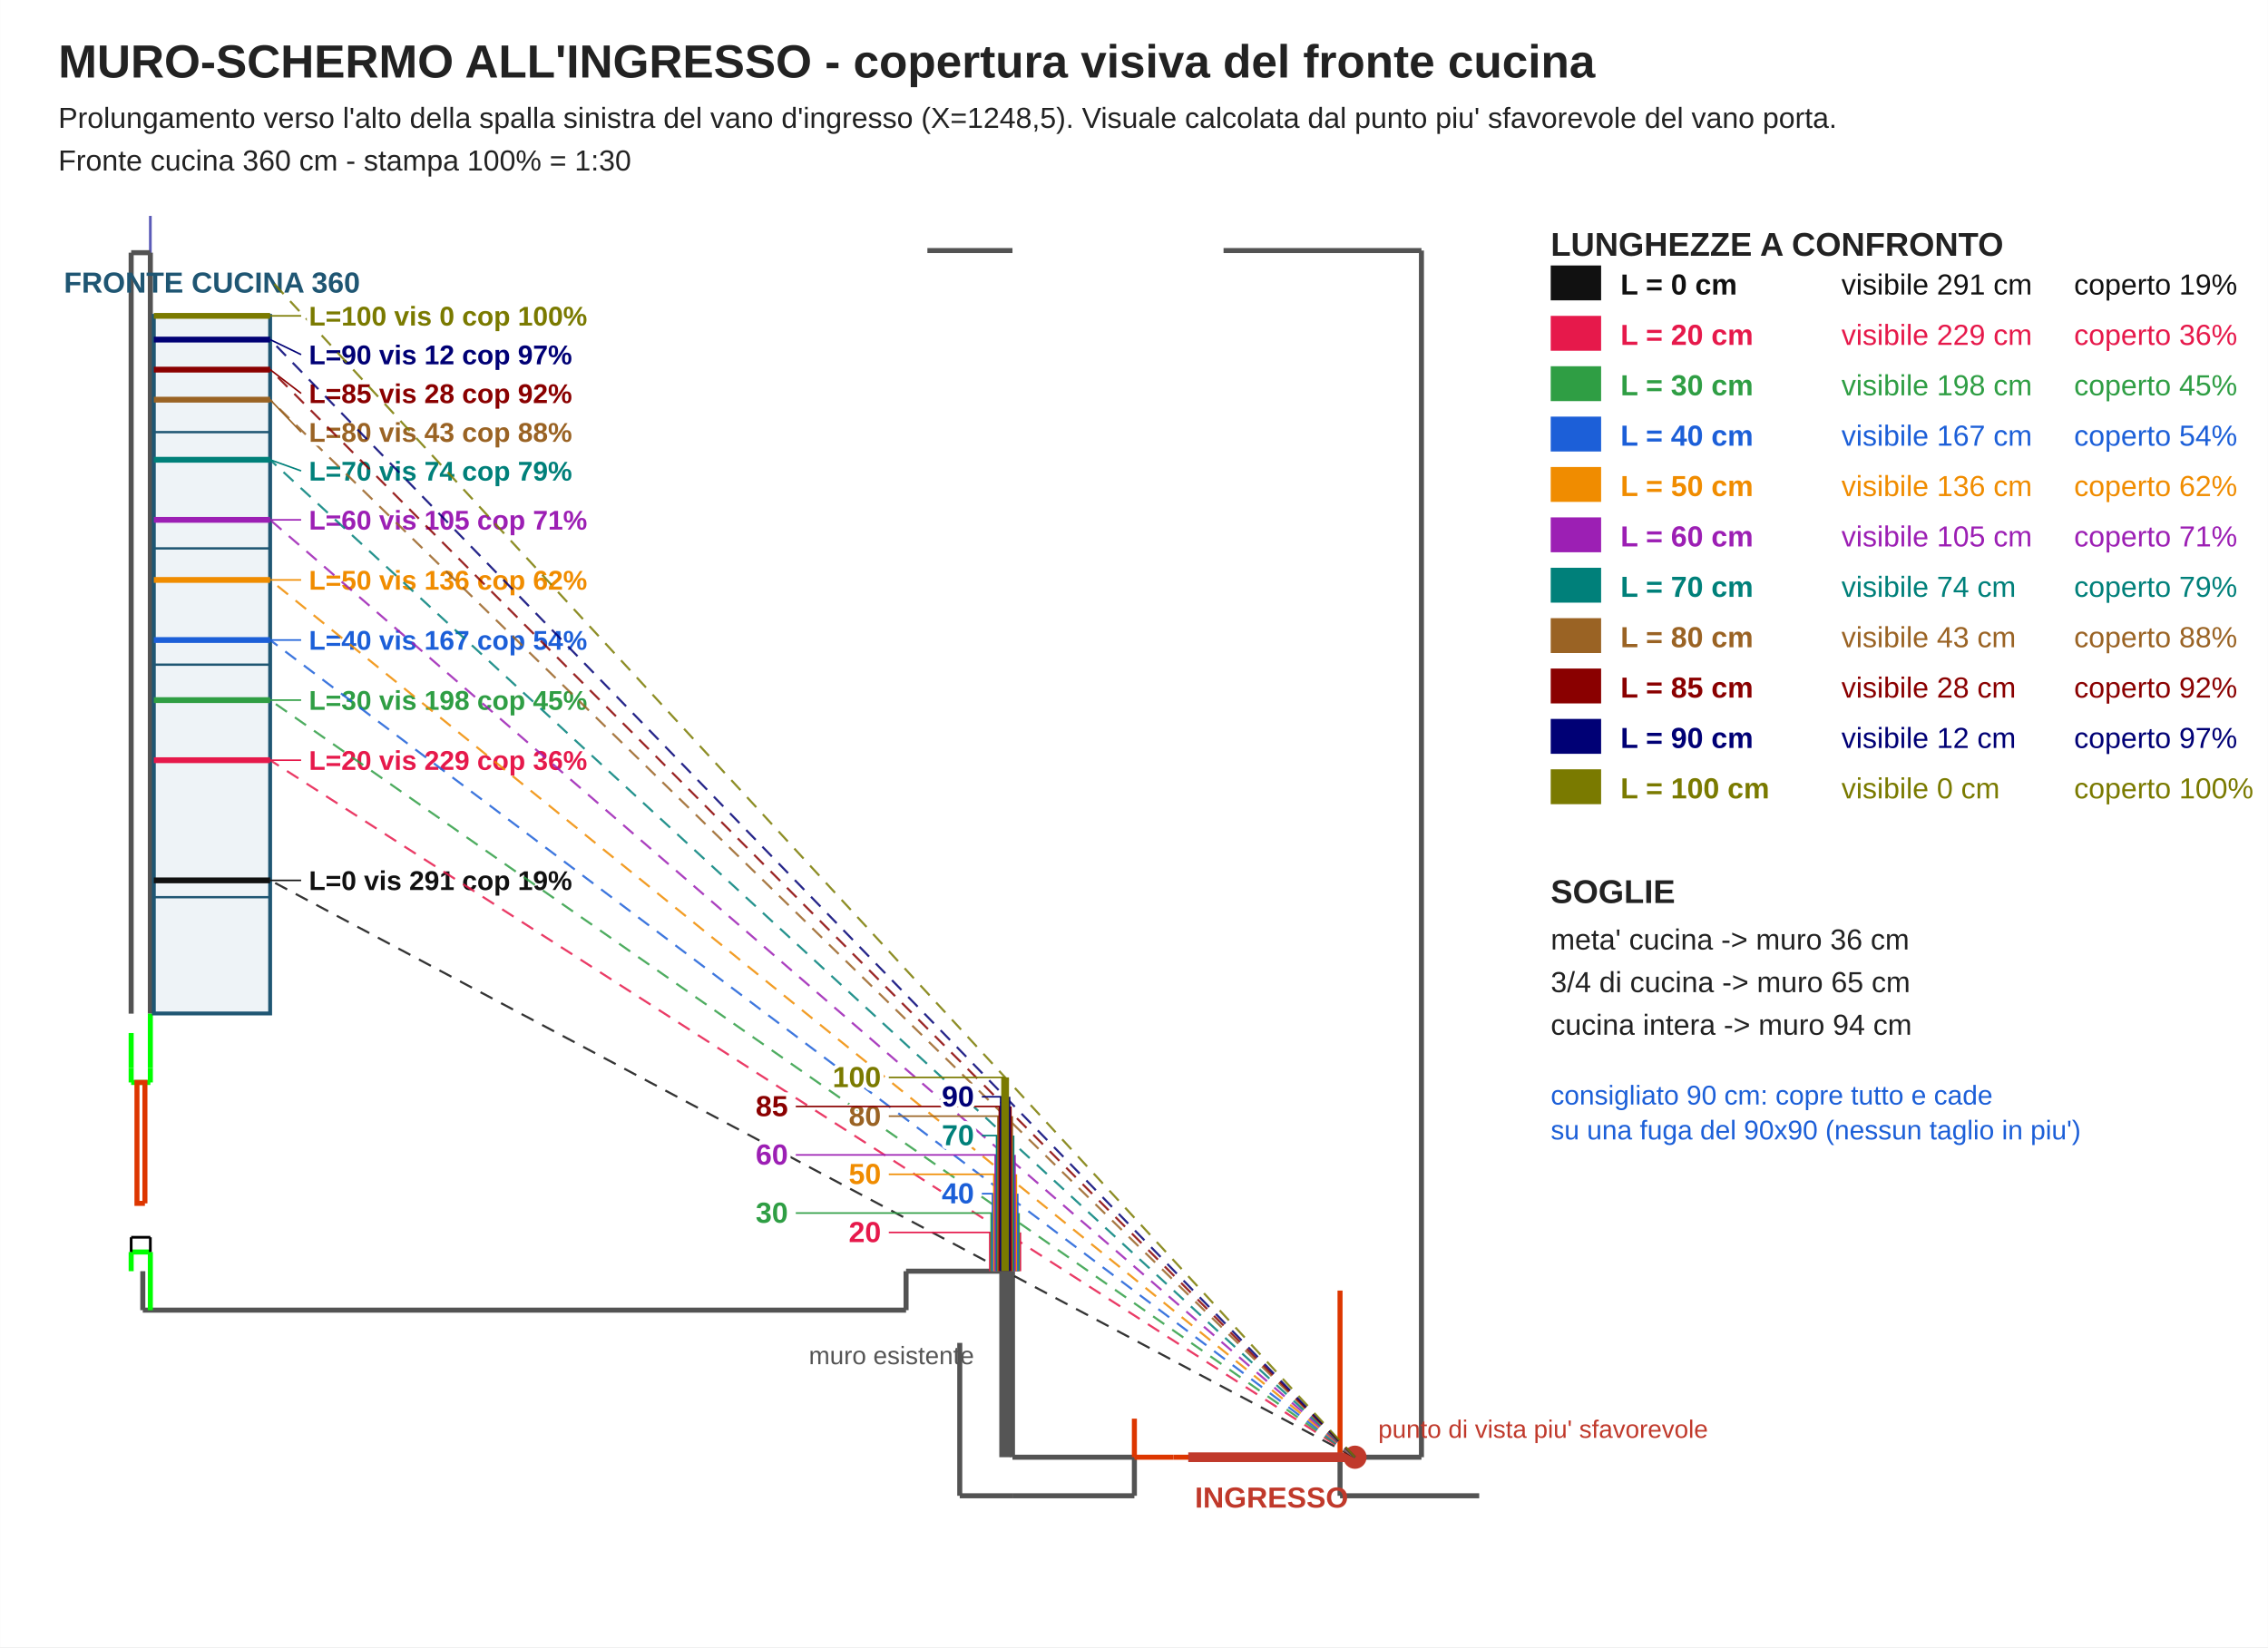
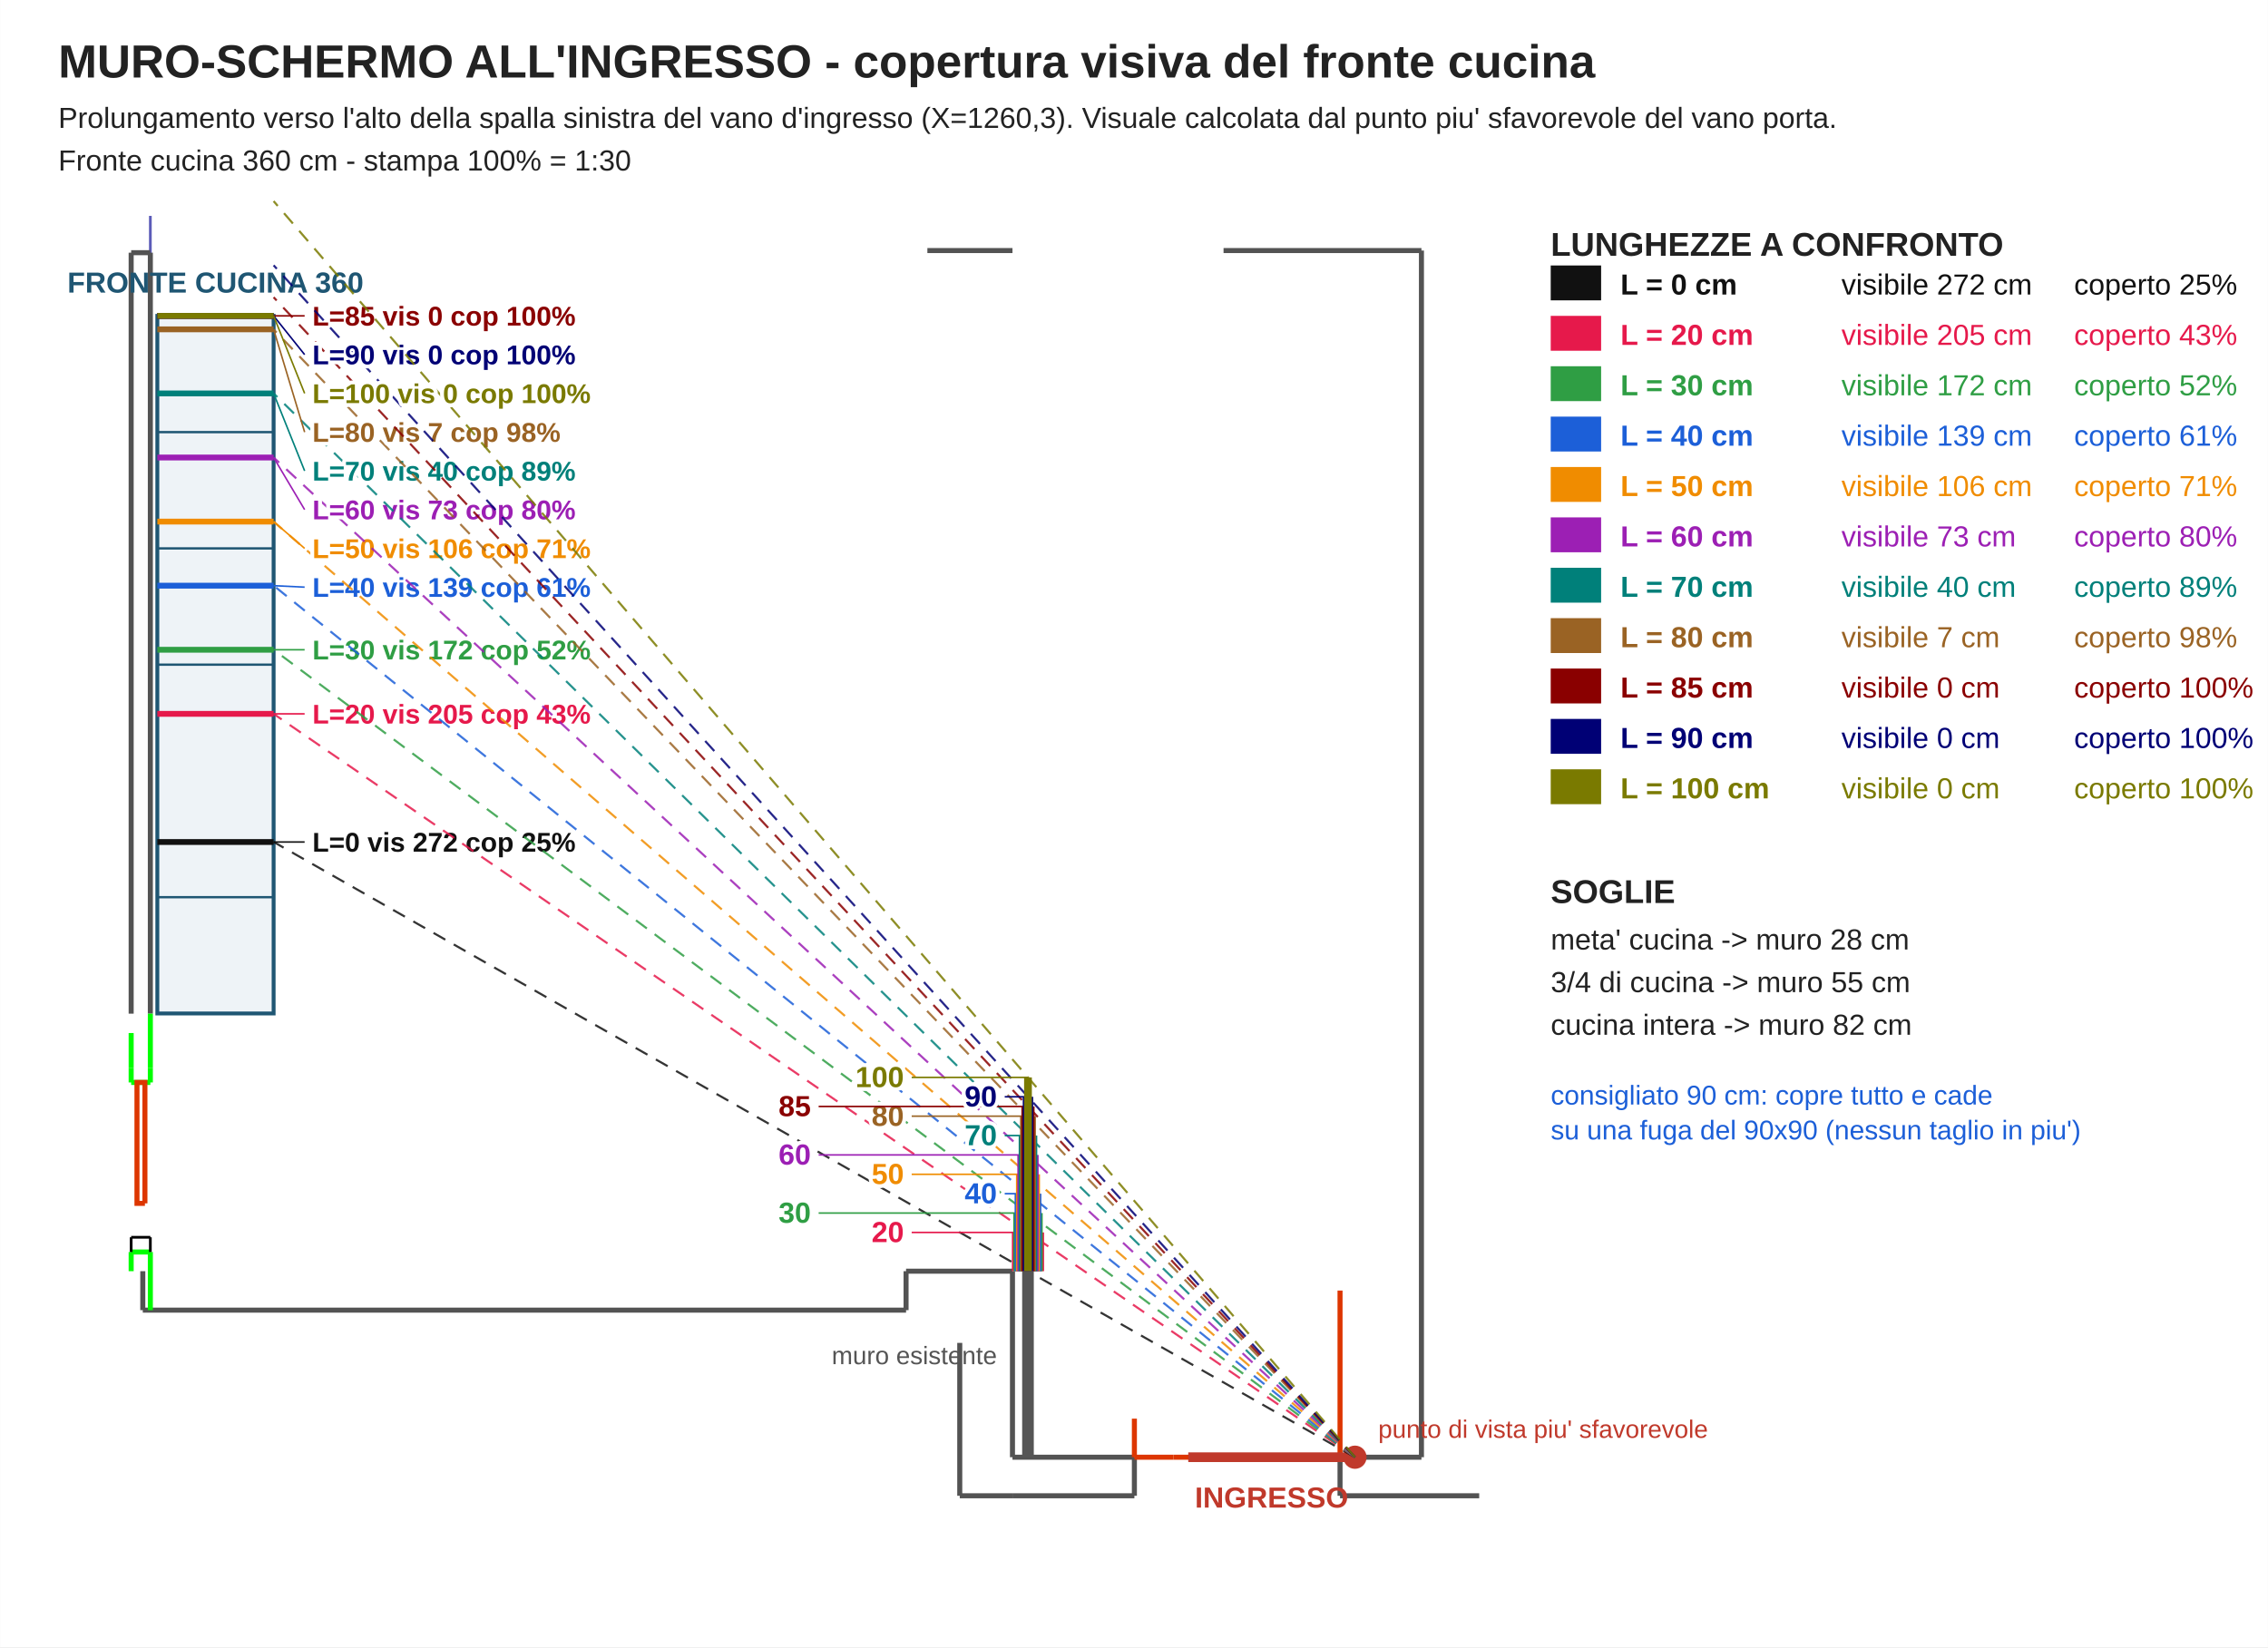
<svg xmlns="http://www.w3.org/2000/svg" width="39.00cm" height="28.33cm" viewBox="0 0 1170 850" font-family="Arial, Helvetica, sans-serif">
  <rect width="1170" height="850" fill="#ffffff" />
  <text x="30.0" y="40.0" font-size="24" fill="#222" text-anchor="start" font-weight="bold">MURO-SCHERMO ALL'INGRESSO - copertura visiva del fronte cucina</text>
-   <text x="30.0" y="66.0" font-size="15" fill="#222" text-anchor="start">Prolungamento verso l'alto della spalla sinistra del vano d'ingresso (X=1248,5). Visuale calcolata dal punto piu' sfavorevole del vano porta.</text>
+   <text x="30.0" y="66.0" font-size="15" fill="#222" text-anchor="start">Prolungamento verso l'alto della spalla sinistra del vano d'ingresso (X=1260,3). Visuale calcolata dal punto piu' sfavorevole del vano porta.</text>
  <text x="30.0" y="88.0" font-size="15" fill="#222" text-anchor="start">Fronte cucina 360 cm - stampa 100% = 1:30</text>
  <g transform="translate(-730,55)">
    <path d="M 807.5,116.2 L 807.5,56.4" fill="none" stroke="#5b5bb8" stroke-width="1.4" />
    <path d="M 1463.3,697.0 L 1421.3,697.0" fill="none" stroke="#535353" stroke-width="2.6" />
    <path d="M 1315.2,697.0 L 1252.3,697.0" fill="none" stroke="#535353" stroke-width="2.6" />
    <path d="M 1252.3,697.0 L 1252.3,601.0" fill="none" stroke="#535353" stroke-width="2.6" />
    <path d="M 1252.3,601.0 L 1197.4,601.0" fill="none" stroke="#535353" stroke-width="2.6" />
    <path d="M 1197.4,601.0 L 1197.4,621.1" fill="none" stroke="#535353" stroke-width="2.6" />
    <path d="M 1197.4,621.1 L 803.6,621.1" fill="none" stroke="#535353" stroke-width="2.6" />
    <path d="M 803.6,621.1 L 803.6,601.0" fill="none" stroke="#535353" stroke-width="2.6" />
    <path d="M 1208.4,74.3 L 1252.3,74.3" fill="none" stroke="#535353" stroke-width="2.6" />
    <path d="M 1361.2,74.3 L 1463.3,74.3" fill="none" stroke="#535353" stroke-width="2.6" />
    <path d="M 1463.3,74.3 L 1463.3,697.0" fill="none" stroke="#535353" stroke-width="2.6" />
    <path d="M 1421.3,697.0 L 1421.3,716.9" fill="none" stroke="#535353" stroke-width="2.6" />
    <path d="M 1421.3,716.9 L 1493.1,716.9" fill="none" stroke="#535353" stroke-width="2.6" />
    <path d="M 1315.2,697.0 L 1315.2,716.9" fill="none" stroke="#535353" stroke-width="2.6" />
    <path d="M 1315.2,716.9 L 1252.3,716.9" fill="none" stroke="#535353" stroke-width="2.6" />
    <path d="M 1315.2,697.0 L 1335.3,697.0" fill="none" stroke="#dd3600" stroke-width="2.6" />
    <path d="M 1421.3,611.0 L 1421.3,697.0" fill="none" stroke="#dd3600" stroke-width="2.6" />
    <path d="M 1421.3,697.0 L 1335.3,697.0" fill="none" stroke="#dd3600" stroke-width="2.6" />
    <path d="M 1315.2,697.0 L 1315.2,677.1" fill="none" stroke="#dd3600" stroke-width="2.6" />
    <path d="M 807.5,75.4 L 797.6,75.4" fill="none" stroke="#535353" stroke-width="2.6" />
    <path d="M 797.6,468.1 L 797.6,75.4" fill="none" stroke="#535353" stroke-width="2.6" />
    <path d="M 807.5,468.1 L 807.5,75.4" fill="none" stroke="#535353" stroke-width="2.6" />
    <path d="M 807.5,621.1 L 807.5,591.1" fill="none" stroke="#00ff00" stroke-width="2.6" />
    <path d="M 807.5,496.2 L 807.5,468.1" fill="none" stroke="#00ff00" stroke-width="2.6" />
    <path d="M 797.6,601.0 L 797.6,591.1" fill="none" stroke="#00ff00" stroke-width="2.6" />
    <path d="M 797.6,496.2 L 797.6,478.1" fill="none" stroke="#00ff00" stroke-width="2.6" />
    <path d="M 1225.1,638.0 L 1225.1,716.9" fill="none" stroke="#535353" stroke-width="2.6" />
    <path d="M 1225.1,716.9 L 1252.3,716.9" fill="none" stroke="#535353" stroke-width="2.6" />
    <path d="M 797.6,591.1 L 807.5,591.1" fill="none" stroke="#00ff00" stroke-width="2.6" />
    <path d="M 797.6,591.1 L 797.6,583.5" fill="none" stroke="#000000" stroke-width="1.4" />
    <path d="M 797.6,503.6 L 797.6,496.2" fill="none" stroke="#00ff00" stroke-width="2.6" />
    <path d="M 797.6,583.5 L 807.5,583.5" fill="none" stroke="#000000" stroke-width="1.4" />
    <path d="M 797.6,503.6 L 807.5,503.6" fill="none" stroke="#00ff00" stroke-width="2.6" />
    <path d="M 807.5,591.1 L 807.5,583.5" fill="none" stroke="#000000" stroke-width="1.4" />
    <path d="M 807.5,496.2 L 807.5,503.6" fill="none" stroke="#00ff00" stroke-width="2.6" />
    <path d="M 804.7,566.0 L 800.6,566.0 L 800.6,503.6 L 804.7,503.6 L 804.7,566.0" fill="none" stroke="#dd3600" stroke-width="2.6" />
-     <rect x="809.3" y="108.0" width="60" height="360.0" fill="#eef3f7" stroke="#1f5673" stroke-width="2" />
-     <line x1="809.3" y1="168" x2="869.3" y2="168" stroke="#1f5673" stroke-width="1.2" />
-     <line x1="809.3" y1="228" x2="869.3" y2="228" stroke="#1f5673" stroke-width="1.2" />
-     <line x1="809.3" y1="288" x2="869.3" y2="288" stroke="#1f5673" stroke-width="1.2" />
-     <line x1="809.3" y1="408" x2="869.3" y2="408" stroke="#1f5673" stroke-width="1.2" />
-     <text x="839.3" y="96.0" font-size="15" fill="#1f5673" text-anchor="middle" font-weight="bold">FRONTE CUCINA 360</text>
+     <rect x="811.1" y="108.0" width="60" height="360.0" fill="#eef3f7" stroke="#1f5673" stroke-width="2" />
+     <line x1="811.1" y1="168" x2="871.1" y2="168" stroke="#1f5673" stroke-width="1.2" />
+     <line x1="811.1" y1="228" x2="871.1" y2="228" stroke="#1f5673" stroke-width="1.2" />
+     <line x1="811.1" y1="288" x2="871.1" y2="288" stroke="#1f5673" stroke-width="1.2" />
+     <line x1="811.1" y1="408" x2="871.1" y2="408" stroke="#1f5673" stroke-width="1.2" />
+     <text x="841.1" y="96.0" font-size="15" fill="#1f5673" text-anchor="middle" font-weight="bold">FRONTE CUCINA 360</text>
    <line x1="1343.0" y1="697.0" x2="1429.0" y2="697.0" stroke="#c0392b" stroke-width="5" />
    <text x="1386.0" y="723.0" font-size="15" fill="#c0392b" text-anchor="middle" font-weight="bold">INGRESSO</text>
    <circle cx="1429.0" cy="697.0" r="6" fill="#c0392b" />
    <text x="1441.0" y="687.0" font-size="13" fill="#c0392b" text-anchor="start">punto di vista piu' sfavorevole</text>
-     <line x1="1429.0" y1="697.0" x2="869.3" y2="399.3" stroke="#111111" stroke-width="1.1" stroke-dasharray="7 5" opacity="0.85" />
-     <line x1="809.3" y1="399.32" x2="869.3" y2="399.32" stroke="#111111" stroke-width="3" />
-     <line x1="869.3" y1="399.32" x2="885.3" y2="399.32" stroke="#111111" stroke-width="0.8" />
-     <text x="889.3" y="404.3" font-size="14" fill="#111111" text-anchor="start" font-weight="bold" stroke="#ffffff" stroke-width="4" stroke-linejoin="round">L=0  vis 291  cop 19%</text>
-     <text x="889.3" y="404.3" font-size="14" fill="#111111" text-anchor="start" font-weight="bold">L=0  vis 291  cop 19%</text>
-     <line x1="1248.5" y1="601.0" x2="1248.5" y2="581.0" stroke="#e6194b" stroke-width="16.6" stroke-linecap="butt" />
-     <line x1="1188.5" y1="581.0" x2="1248.5" y2="581.0" stroke="#e6194b" stroke-width="0.8" />
-     <text x="1184.5" y="586.0" font-size="15" fill="#e6194b" text-anchor="end" font-weight="bold" stroke="#ffffff" stroke-width="4" stroke-linejoin="round">20</text>
-     <text x="1184.5" y="586.0" font-size="15" fill="#e6194b" text-anchor="end" font-weight="bold">20</text>
-     <line x1="1429.0" y1="697.0" x2="869.3" y2="337.3" stroke="#e6194b" stroke-width="1.1" stroke-dasharray="7 5" opacity="0.85" />
-     <line x1="809.3" y1="337.304" x2="869.3" y2="337.304" stroke="#e6194b" stroke-width="3" />
-     <line x1="869.3" y1="337.304" x2="885.3" y2="337.304" stroke="#e6194b" stroke-width="0.8" />
-     <text x="889.3" y="342.3" font-size="14" fill="#e6194b" text-anchor="start" font-weight="bold" stroke="#ffffff" stroke-width="4" stroke-linejoin="round">L=20  vis 229  cop 36%</text>
-     <text x="889.3" y="342.3" font-size="14" fill="#e6194b" text-anchor="start" font-weight="bold">L=20  vis 229  cop 36%</text>
-     <line x1="1248.5" y1="601.0" x2="1248.5" y2="571.0" stroke="#2f9e44" stroke-width="15.2" stroke-linecap="butt" />
-     <line x1="1140.5" y1="571.0" x2="1248.5" y2="571.0" stroke="#2f9e44" stroke-width="0.8" />
-     <text x="1136.5" y="576.0" font-size="15" fill="#2f9e44" text-anchor="end" font-weight="bold" stroke="#ffffff" stroke-width="4" stroke-linejoin="round">30</text>
-     <text x="1136.5" y="576.0" font-size="15" fill="#2f9e44" text-anchor="end" font-weight="bold">30</text>
-     <line x1="1429.0" y1="697.0" x2="869.3" y2="306.3" stroke="#2f9e44" stroke-width="1.1" stroke-dasharray="7 5" opacity="0.85" />
-     <line x1="809.3" y1="306.295" x2="869.3" y2="306.295" stroke="#2f9e44" stroke-width="3" />
-     <line x1="869.3" y1="306.295" x2="885.3" y2="306.295" stroke="#2f9e44" stroke-width="0.8" />
-     <text x="889.3" y="311.3" font-size="14" fill="#2f9e44" text-anchor="start" font-weight="bold" stroke="#ffffff" stroke-width="4" stroke-linejoin="round">L=30  vis 198  cop 45%</text>
-     <text x="889.3" y="311.3" font-size="14" fill="#2f9e44" text-anchor="start" font-weight="bold">L=30  vis 198  cop 45%</text>
-     <line x1="1248.5" y1="601.0" x2="1248.5" y2="561.0" stroke="#1c5fd8" stroke-width="13.8" stroke-linecap="butt" />
-     <line x1="1236.5" y1="561.0" x2="1248.5" y2="561.0" stroke="#1c5fd8" stroke-width="0.8" />
-     <text x="1232.5" y="566.0" font-size="15" fill="#1c5fd8" text-anchor="end" font-weight="bold" stroke="#ffffff" stroke-width="4" stroke-linejoin="round">40</text>
-     <text x="1232.5" y="566.0" font-size="15" fill="#1c5fd8" text-anchor="end" font-weight="bold">40</text>
-     <line x1="1429.0" y1="697.0" x2="869.3" y2="275.3" stroke="#1c5fd8" stroke-width="1.1" stroke-dasharray="7 5" opacity="0.85" />
-     <line x1="809.3" y1="275.287" x2="869.3" y2="275.287" stroke="#1c5fd8" stroke-width="3" />
-     <line x1="869.3" y1="275.287" x2="885.3" y2="275.287" stroke="#1c5fd8" stroke-width="0.8" />
-     <text x="889.3" y="280.3" font-size="14" fill="#1c5fd8" text-anchor="start" font-weight="bold" stroke="#ffffff" stroke-width="4" stroke-linejoin="round">L=40  vis 167  cop 54%</text>
-     <text x="889.3" y="280.3" font-size="14" fill="#1c5fd8" text-anchor="start" font-weight="bold">L=40  vis 167  cop 54%</text>
-     <line x1="1248.5" y1="601.0" x2="1248.5" y2="551.0" stroke="#f08c00" stroke-width="12.4" stroke-linecap="butt" />
-     <line x1="1188.5" y1="551.0" x2="1248.5" y2="551.0" stroke="#f08c00" stroke-width="0.8" />
-     <text x="1184.5" y="556.0" font-size="15" fill="#f08c00" text-anchor="end" font-weight="bold" stroke="#ffffff" stroke-width="4" stroke-linejoin="round">50</text>
-     <text x="1184.5" y="556.0" font-size="15" fill="#f08c00" text-anchor="end" font-weight="bold">50</text>
-     <line x1="1429.0" y1="697.0" x2="869.3" y2="244.3" stroke="#f08c00" stroke-width="1.1" stroke-dasharray="7 5" opacity="0.85" />
-     <line x1="809.3" y1="244.279" x2="869.3" y2="244.279" stroke="#f08c00" stroke-width="3" />
-     <line x1="869.3" y1="244.279" x2="885.3" y2="244.279" stroke="#f08c00" stroke-width="0.8" />
-     <text x="889.3" y="249.3" font-size="14" fill="#f08c00" text-anchor="start" font-weight="bold" stroke="#ffffff" stroke-width="4" stroke-linejoin="round">L=50  vis 136  cop 62%</text>
-     <text x="889.3" y="249.3" font-size="14" fill="#f08c00" text-anchor="start" font-weight="bold">L=50  vis 136  cop 62%</text>
-     <line x1="1248.5" y1="601.0" x2="1248.5" y2="541.0" stroke="#9c1fb4" stroke-width="11.0" stroke-linecap="butt" />
-     <line x1="1140.5" y1="541.0" x2="1248.5" y2="541.0" stroke="#9c1fb4" stroke-width="0.8" />
-     <text x="1136.5" y="546.0" font-size="15" fill="#9c1fb4" text-anchor="end" font-weight="bold" stroke="#ffffff" stroke-width="4" stroke-linejoin="round">60</text>
-     <text x="1136.5" y="546.0" font-size="15" fill="#9c1fb4" text-anchor="end" font-weight="bold">60</text>
-     <line x1="1429.0" y1="697.0" x2="869.3" y2="213.3" stroke="#9c1fb4" stroke-width="1.1" stroke-dasharray="7 5" opacity="0.85" />
-     <line x1="809.3" y1="213.27" x2="869.3" y2="213.27" stroke="#9c1fb4" stroke-width="3" />
-     <line x1="869.3" y1="213.27" x2="885.3" y2="213.27" stroke="#9c1fb4" stroke-width="0.8" />
-     <text x="889.3" y="218.3" font-size="14" fill="#9c1fb4" text-anchor="start" font-weight="bold" stroke="#ffffff" stroke-width="4" stroke-linejoin="round">L=60  vis 105  cop 71%</text>
-     <text x="889.3" y="218.3" font-size="14" fill="#9c1fb4" text-anchor="start" font-weight="bold">L=60  vis 105  cop 71%</text>
-     <line x1="1248.5" y1="601.0" x2="1248.5" y2="531.0" stroke="#00807a" stroke-width="9.6" stroke-linecap="butt" />
-     <line x1="1236.5" y1="531.0" x2="1248.5" y2="531.0" stroke="#00807a" stroke-width="0.8" />
-     <text x="1232.5" y="536.0" font-size="15" fill="#00807a" text-anchor="end" font-weight="bold" stroke="#ffffff" stroke-width="4" stroke-linejoin="round">70</text>
-     <text x="1232.5" y="536.0" font-size="15" fill="#00807a" text-anchor="end" font-weight="bold">70</text>
-     <line x1="1429.0" y1="697.0" x2="869.3" y2="182.3" stroke="#00807a" stroke-width="1.1" stroke-dasharray="7 5" opacity="0.85" />
-     <line x1="809.3" y1="182.262" x2="869.3" y2="182.262" stroke="#00807a" stroke-width="3" />
-     <line x1="869.3" y1="182.262" x2="885.3" y2="188.0" stroke="#00807a" stroke-width="0.8" />
-     <text x="889.3" y="193.0" font-size="14" fill="#00807a" text-anchor="start" font-weight="bold" stroke="#ffffff" stroke-width="4" stroke-linejoin="round">L=70  vis 74  cop 79%</text>
-     <text x="889.3" y="193.0" font-size="14" fill="#00807a" text-anchor="start" font-weight="bold">L=70  vis 74  cop 79%</text>
-     <line x1="1248.5" y1="601.0" x2="1248.5" y2="521.0" stroke="#9a6324" stroke-width="8.2" stroke-linecap="butt" />
-     <line x1="1188.5" y1="521.0" x2="1248.5" y2="521.0" stroke="#9a6324" stroke-width="0.8" />
-     <text x="1184.5" y="526.0" font-size="15" fill="#9a6324" text-anchor="end" font-weight="bold" stroke="#ffffff" stroke-width="4" stroke-linejoin="round">80</text>
-     <text x="1184.5" y="526.0" font-size="15" fill="#9a6324" text-anchor="end" font-weight="bold">80</text>
-     <line x1="1429.0" y1="697.0" x2="869.3" y2="151.3" stroke="#9a6324" stroke-width="1.1" stroke-dasharray="7 5" opacity="0.85" />
-     <line x1="809.3" y1="151.254" x2="869.3" y2="151.254" stroke="#9a6324" stroke-width="3" />
-     <line x1="869.3" y1="151.254" x2="885.3" y2="168.0" stroke="#9a6324" stroke-width="0.8" />
-     <text x="889.3" y="173.0" font-size="14" fill="#9a6324" text-anchor="start" font-weight="bold" stroke="#ffffff" stroke-width="4" stroke-linejoin="round">L=80  vis 43  cop 88%</text>
-     <text x="889.3" y="173.0" font-size="14" fill="#9a6324" text-anchor="start" font-weight="bold">L=80  vis 43  cop 88%</text>
-     <line x1="1248.5" y1="601.0" x2="1248.5" y2="516.0" stroke="#8a0000" stroke-width="6.8" stroke-linecap="butt" />
-     <line x1="1140.5" y1="516.0" x2="1248.5" y2="516.0" stroke="#8a0000" stroke-width="0.8" />
-     <text x="1136.5" y="521.0" font-size="15" fill="#8a0000" text-anchor="end" font-weight="bold" stroke="#ffffff" stroke-width="4" stroke-linejoin="round">85</text>
-     <text x="1136.5" y="521.0" font-size="15" fill="#8a0000" text-anchor="end" font-weight="bold">85</text>
-     <line x1="1429.0" y1="697.0" x2="869.3" y2="135.7" stroke="#8a0000" stroke-width="1.1" stroke-dasharray="7 5" opacity="0.85" />
-     <line x1="809.3" y1="135.75" x2="869.3" y2="135.75" stroke="#8a0000" stroke-width="3" />
-     <line x1="869.3" y1="135.75" x2="885.3" y2="148.0" stroke="#8a0000" stroke-width="0.8" />
-     <text x="889.3" y="153.0" font-size="14" fill="#8a0000" text-anchor="start" font-weight="bold" stroke="#ffffff" stroke-width="4" stroke-linejoin="round">L=85  vis 28  cop 92%</text>
-     <text x="889.3" y="153.0" font-size="14" fill="#8a0000" text-anchor="start" font-weight="bold">L=85  vis 28  cop 92%</text>
-     <line x1="1248.5" y1="601.0" x2="1248.5" y2="511.0" stroke="#000075" stroke-width="5.4" stroke-linecap="butt" />
-     <line x1="1236.5" y1="511.0" x2="1248.5" y2="511.0" stroke="#000075" stroke-width="0.8" />
-     <text x="1232.5" y="516.0" font-size="15" fill="#000075" text-anchor="end" font-weight="bold" stroke="#ffffff" stroke-width="4" stroke-linejoin="round">90</text>
-     <text x="1232.5" y="516.0" font-size="15" fill="#000075" text-anchor="end" font-weight="bold">90</text>
-     <line x1="1429.0" y1="697.0" x2="869.3" y2="120.2" stroke="#000075" stroke-width="1.1" stroke-dasharray="7 5" opacity="0.85" />
-     <line x1="809.3" y1="120.245" x2="869.3" y2="120.245" stroke="#000075" stroke-width="3" />
-     <line x1="869.3" y1="120.245" x2="885.3" y2="128.0" stroke="#000075" stroke-width="0.8" />
-     <text x="889.3" y="133.0" font-size="14" fill="#000075" text-anchor="start" font-weight="bold" stroke="#ffffff" stroke-width="4" stroke-linejoin="round">L=90  vis 12  cop 97%</text>
-     <text x="889.3" y="133.0" font-size="14" fill="#000075" text-anchor="start" font-weight="bold">L=90  vis 12  cop 97%</text>
-     <line x1="1248.5" y1="601.0" x2="1248.5" y2="501.0" stroke="#7a7a00" stroke-width="4.0" stroke-linecap="butt" />
-     <line x1="1188.5" y1="501.0" x2="1248.5" y2="501.0" stroke="#7a7a00" stroke-width="0.8" />
-     <text x="1184.5" y="506.0" font-size="15" fill="#7a7a00" text-anchor="end" font-weight="bold" stroke="#ffffff" stroke-width="4" stroke-linejoin="round">100</text>
-     <text x="1184.5" y="506.0" font-size="15" fill="#7a7a00" text-anchor="end" font-weight="bold">100</text>
-     <line x1="1429.0" y1="697.0" x2="869.3" y2="89.2" stroke="#7a7a00" stroke-width="1.1" stroke-dasharray="7 5" opacity="0.85" />
-     <line x1="809.3" y1="108.0" x2="869.3" y2="108.0" stroke="#7a7a00" stroke-width="3" />
-     <line x1="869.3" y1="108.0" x2="885.3" y2="108.0" stroke="#7a7a00" stroke-width="0.8" />
-     <text x="889.3" y="113.0" font-size="14" fill="#7a7a00" text-anchor="start" font-weight="bold" stroke="#ffffff" stroke-width="4" stroke-linejoin="round">L=100  vis 0  cop 100%</text>
-     <text x="889.3" y="113.0" font-size="14" fill="#7a7a00" text-anchor="start" font-weight="bold">L=100  vis 0  cop 100%</text>
-     <line x1="1248.5" y1="601.0" x2="1248.5" y2="697.0" stroke="#555" stroke-width="6" />
-     <text x="1232.5" y="649.0" font-size="13" fill="#555" text-anchor="end">muro esistente</text>
+     <line x1="1429.0" y1="697.0" x2="871.1" y2="379.5" stroke="#111111" stroke-width="1.1" stroke-dasharray="7 5" opacity="0.85" />
+     <line x1="811.1" y1="379.523" x2="871.1" y2="379.523" stroke="#111111" stroke-width="3" />
+     <line x1="871.1" y1="379.523" x2="887.1" y2="379.523" stroke="#111111" stroke-width="0.8" />
+     <text x="891.1" y="384.5" font-size="14" fill="#111111" text-anchor="start" font-weight="bold" stroke="#ffffff" stroke-width="4" stroke-linejoin="round">L=0  vis 272  cop 25%</text>
+     <text x="891.1" y="384.5" font-size="14" fill="#111111" text-anchor="start" font-weight="bold">L=0  vis 272  cop 25%</text>
+     <line x1="1260.3" y1="601.0" x2="1260.3" y2="581.0" stroke="#e6194b" stroke-width="16.6" stroke-linecap="butt" />
+     <line x1="1200.3" y1="581.0" x2="1260.3" y2="581.0" stroke="#e6194b" stroke-width="0.8" />
+     <text x="1196.3" y="586.0" font-size="15" fill="#e6194b" text-anchor="end" font-weight="bold" stroke="#ffffff" stroke-width="4" stroke-linejoin="round">20</text>
+     <text x="1196.3" y="586.0" font-size="15" fill="#e6194b" text-anchor="end" font-weight="bold">20</text>
+     <line x1="1429.0" y1="697.0" x2="871.1" y2="313.4" stroke="#e6194b" stroke-width="1.1" stroke-dasharray="7 5" opacity="0.85" />
+     <line x1="811.1" y1="313.382" x2="871.1" y2="313.382" stroke="#e6194b" stroke-width="3" />
+     <line x1="871.1" y1="313.382" x2="887.1" y2="313.382" stroke="#e6194b" stroke-width="0.8" />
+     <text x="891.1" y="318.4" font-size="14" fill="#e6194b" text-anchor="start" font-weight="bold" stroke="#ffffff" stroke-width="4" stroke-linejoin="round">L=20  vis 205  cop 43%</text>
+     <text x="891.1" y="318.4" font-size="14" fill="#e6194b" text-anchor="start" font-weight="bold">L=20  vis 205  cop 43%</text>
+     <line x1="1260.3" y1="601.0" x2="1260.3" y2="571.0" stroke="#2f9e44" stroke-width="15.2" stroke-linecap="butt" />
+     <line x1="1152.3" y1="571.0" x2="1260.3" y2="571.0" stroke="#2f9e44" stroke-width="0.8" />
+     <text x="1148.3" y="576.0" font-size="15" fill="#2f9e44" text-anchor="end" font-weight="bold" stroke="#ffffff" stroke-width="4" stroke-linejoin="round">30</text>
+     <text x="1148.3" y="576.0" font-size="15" fill="#2f9e44" text-anchor="end" font-weight="bold">30</text>
+     <line x1="1429.0" y1="697.0" x2="871.1" y2="280.3" stroke="#2f9e44" stroke-width="1.1" stroke-dasharray="7 5" opacity="0.85" />
+     <line x1="811.1" y1="280.311" x2="871.1" y2="280.311" stroke="#2f9e44" stroke-width="3" />
+     <line x1="871.1" y1="280.311" x2="887.1" y2="280.311" stroke="#2f9e44" stroke-width="0.8" />
+     <text x="891.1" y="285.3" font-size="14" fill="#2f9e44" text-anchor="start" font-weight="bold" stroke="#ffffff" stroke-width="4" stroke-linejoin="round">L=30  vis 172  cop 52%</text>
+     <text x="891.1" y="285.3" font-size="14" fill="#2f9e44" text-anchor="start" font-weight="bold">L=30  vis 172  cop 52%</text>
+     <line x1="1260.3" y1="601.0" x2="1260.3" y2="561.0" stroke="#1c5fd8" stroke-width="13.8" stroke-linecap="butt" />
+     <line x1="1248.3" y1="561.0" x2="1260.3" y2="561.0" stroke="#1c5fd8" stroke-width="0.8" />
+     <text x="1244.3" y="566.0" font-size="15" fill="#1c5fd8" text-anchor="end" font-weight="bold" stroke="#ffffff" stroke-width="4" stroke-linejoin="round">40</text>
+     <text x="1244.3" y="566.0" font-size="15" fill="#1c5fd8" text-anchor="end" font-weight="bold">40</text>
+     <line x1="1429.0" y1="697.0" x2="871.1" y2="247.2" stroke="#1c5fd8" stroke-width="1.1" stroke-dasharray="7 5" opacity="0.85" />
+     <line x1="811.1" y1="247.241" x2="871.1" y2="247.241" stroke="#1c5fd8" stroke-width="3" />
+     <line x1="871.1" y1="247.241" x2="887.1" y2="248.0" stroke="#1c5fd8" stroke-width="0.8" />
+     <text x="891.1" y="253.0" font-size="14" fill="#1c5fd8" text-anchor="start" font-weight="bold" stroke="#ffffff" stroke-width="4" stroke-linejoin="round">L=40  vis 139  cop 61%</text>
+     <text x="891.1" y="253.0" font-size="14" fill="#1c5fd8" text-anchor="start" font-weight="bold">L=40  vis 139  cop 61%</text>
+     <line x1="1260.3" y1="601.0" x2="1260.3" y2="551.0" stroke="#f08c00" stroke-width="12.4" stroke-linecap="butt" />
+     <line x1="1200.3" y1="551.0" x2="1260.3" y2="551.0" stroke="#f08c00" stroke-width="0.8" />
+     <text x="1196.3" y="556.0" font-size="15" fill="#f08c00" text-anchor="end" font-weight="bold" stroke="#ffffff" stroke-width="4" stroke-linejoin="round">50</text>
+     <text x="1196.3" y="556.0" font-size="15" fill="#f08c00" text-anchor="end" font-weight="bold">50</text>
+     <line x1="1429.0" y1="697.0" x2="871.1" y2="214.2" stroke="#f08c00" stroke-width="1.1" stroke-dasharray="7 5" opacity="0.85" />
+     <line x1="811.1" y1="214.17" x2="871.1" y2="214.17" stroke="#f08c00" stroke-width="3" />
+     <line x1="871.1" y1="214.17" x2="887.1" y2="228.0" stroke="#f08c00" stroke-width="0.8" />
+     <text x="891.1" y="233.0" font-size="14" fill="#f08c00" text-anchor="start" font-weight="bold" stroke="#ffffff" stroke-width="4" stroke-linejoin="round">L=50  vis 106  cop 71%</text>
+     <text x="891.1" y="233.0" font-size="14" fill="#f08c00" text-anchor="start" font-weight="bold">L=50  vis 106  cop 71%</text>
+     <line x1="1260.3" y1="601.0" x2="1260.3" y2="541.0" stroke="#9c1fb4" stroke-width="11.0" stroke-linecap="butt" />
+     <line x1="1152.3" y1="541.0" x2="1260.3" y2="541.0" stroke="#9c1fb4" stroke-width="0.8" />
+     <text x="1148.3" y="546.0" font-size="15" fill="#9c1fb4" text-anchor="end" font-weight="bold" stroke="#ffffff" stroke-width="4" stroke-linejoin="round">60</text>
+     <text x="1148.3" y="546.0" font-size="15" fill="#9c1fb4" text-anchor="end" font-weight="bold">60</text>
+     <line x1="1429.0" y1="697.0" x2="871.1" y2="181.1" stroke="#9c1fb4" stroke-width="1.1" stroke-dasharray="7 5" opacity="0.85" />
+     <line x1="811.1" y1="181.1" x2="871.1" y2="181.1" stroke="#9c1fb4" stroke-width="3" />
+     <line x1="871.1" y1="181.1" x2="887.1" y2="208.0" stroke="#9c1fb4" stroke-width="0.8" />
+     <text x="891.1" y="213.0" font-size="14" fill="#9c1fb4" text-anchor="start" font-weight="bold" stroke="#ffffff" stroke-width="4" stroke-linejoin="round">L=60  vis 73  cop 80%</text>
+     <text x="891.1" y="213.0" font-size="14" fill="#9c1fb4" text-anchor="start" font-weight="bold">L=60  vis 73  cop 80%</text>
+     <line x1="1260.3" y1="601.0" x2="1260.3" y2="531.0" stroke="#00807a" stroke-width="9.6" stroke-linecap="butt" />
+     <line x1="1248.3" y1="531.0" x2="1260.3" y2="531.0" stroke="#00807a" stroke-width="0.8" />
+     <text x="1244.3" y="536.0" font-size="15" fill="#00807a" text-anchor="end" font-weight="bold" stroke="#ffffff" stroke-width="4" stroke-linejoin="round">70</text>
+     <text x="1244.3" y="536.0" font-size="15" fill="#00807a" text-anchor="end" font-weight="bold">70</text>
+     <line x1="1429.0" y1="697.0" x2="871.1" y2="148.0" stroke="#00807a" stroke-width="1.1" stroke-dasharray="7 5" opacity="0.85" />
+     <line x1="811.1" y1="148.029" x2="871.1" y2="148.029" stroke="#00807a" stroke-width="3" />
+     <line x1="871.1" y1="148.029" x2="887.1" y2="188.0" stroke="#00807a" stroke-width="0.8" />
+     <text x="891.1" y="193.0" font-size="14" fill="#00807a" text-anchor="start" font-weight="bold" stroke="#ffffff" stroke-width="4" stroke-linejoin="round">L=70  vis 40  cop 89%</text>
+     <text x="891.1" y="193.0" font-size="14" fill="#00807a" text-anchor="start" font-weight="bold">L=70  vis 40  cop 89%</text>
+     <line x1="1260.3" y1="601.0" x2="1260.3" y2="521.0" stroke="#9a6324" stroke-width="8.2" stroke-linecap="butt" />
+     <line x1="1200.3" y1="521.0" x2="1260.3" y2="521.0" stroke="#9a6324" stroke-width="0.8" />
+     <text x="1196.3" y="526.0" font-size="15" fill="#9a6324" text-anchor="end" font-weight="bold" stroke="#ffffff" stroke-width="4" stroke-linejoin="round">80</text>
+     <text x="1196.3" y="526.0" font-size="15" fill="#9a6324" text-anchor="end" font-weight="bold">80</text>
+     <line x1="1429.0" y1="697.0" x2="871.1" y2="115.0" stroke="#9a6324" stroke-width="1.1" stroke-dasharray="7 5" opacity="0.85" />
+     <line x1="811.1" y1="114.959" x2="871.1" y2="114.959" stroke="#9a6324" stroke-width="3" />
+     <line x1="871.1" y1="114.959" x2="887.1" y2="168.0" stroke="#9a6324" stroke-width="0.8" />
+     <text x="891.1" y="173.0" font-size="14" fill="#9a6324" text-anchor="start" font-weight="bold" stroke="#ffffff" stroke-width="4" stroke-linejoin="round">L=80  vis 7  cop 98%</text>
+     <text x="891.1" y="173.0" font-size="14" fill="#9a6324" text-anchor="start" font-weight="bold">L=80  vis 7  cop 98%</text>
+     <line x1="1260.3" y1="601.0" x2="1260.3" y2="516.0" stroke="#8a0000" stroke-width="6.8" stroke-linecap="butt" />
+     <line x1="1152.3" y1="516.0" x2="1260.3" y2="516.0" stroke="#8a0000" stroke-width="0.8" />
+     <text x="1148.3" y="521.0" font-size="15" fill="#8a0000" text-anchor="end" font-weight="bold" stroke="#ffffff" stroke-width="4" stroke-linejoin="round">85</text>
+     <text x="1148.3" y="521.0" font-size="15" fill="#8a0000" text-anchor="end" font-weight="bold">85</text>
+     <line x1="1429.0" y1="697.0" x2="871.1" y2="98.4" stroke="#8a0000" stroke-width="1.1" stroke-dasharray="7 5" opacity="0.85" />
+     <line x1="811.1" y1="108.0" x2="871.1" y2="108.0" stroke="#8a0000" stroke-width="3" />
+     <line x1="871.1" y1="108.0" x2="887.1" y2="108.0" stroke="#8a0000" stroke-width="0.8" />
+     <text x="891.1" y="113.0" font-size="14" fill="#8a0000" text-anchor="start" font-weight="bold" stroke="#ffffff" stroke-width="4" stroke-linejoin="round">L=85  vis 0  cop 100%</text>
+     <text x="891.1" y="113.0" font-size="14" fill="#8a0000" text-anchor="start" font-weight="bold">L=85  vis 0  cop 100%</text>
+     <line x1="1260.3" y1="601.0" x2="1260.3" y2="511.0" stroke="#000075" stroke-width="5.4" stroke-linecap="butt" />
+     <line x1="1248.3" y1="511.0" x2="1260.3" y2="511.0" stroke="#000075" stroke-width="0.8" />
+     <text x="1244.3" y="516.0" font-size="15" fill="#000075" text-anchor="end" font-weight="bold" stroke="#ffffff" stroke-width="4" stroke-linejoin="round">90</text>
+     <text x="1244.3" y="516.0" font-size="15" fill="#000075" text-anchor="end" font-weight="bold">90</text>
+     <line x1="1429.0" y1="697.0" x2="871.1" y2="81.9" stroke="#000075" stroke-width="1.1" stroke-dasharray="7 5" opacity="0.85" />
+     <line x1="811.1" y1="108.0" x2="871.1" y2="108.0" stroke="#000075" stroke-width="3" />
+     <line x1="871.1" y1="108.0" x2="887.1" y2="128.0" stroke="#000075" stroke-width="0.8" />
+     <text x="891.1" y="133.0" font-size="14" fill="#000075" text-anchor="start" font-weight="bold" stroke="#ffffff" stroke-width="4" stroke-linejoin="round">L=90  vis 0  cop 100%</text>
+     <text x="891.1" y="133.0" font-size="14" fill="#000075" text-anchor="start" font-weight="bold">L=90  vis 0  cop 100%</text>
+     <line x1="1260.3" y1="601.0" x2="1260.3" y2="501.0" stroke="#7a7a00" stroke-width="4.0" stroke-linecap="butt" />
+     <line x1="1200.3" y1="501.0" x2="1260.3" y2="501.0" stroke="#7a7a00" stroke-width="0.8" />
+     <text x="1196.3" y="506.0" font-size="15" fill="#7a7a00" text-anchor="end" font-weight="bold" stroke="#ffffff" stroke-width="4" stroke-linejoin="round">100</text>
+     <text x="1196.3" y="506.0" font-size="15" fill="#7a7a00" text-anchor="end" font-weight="bold">100</text>
+     <line x1="1429.0" y1="697.0" x2="871.1" y2="48.8" stroke="#7a7a00" stroke-width="1.1" stroke-dasharray="7 5" opacity="0.85" />
+     <line x1="811.1" y1="108.0" x2="871.1" y2="108.0" stroke="#7a7a00" stroke-width="3" />
+     <line x1="871.1" y1="108.0" x2="887.1" y2="148.0" stroke="#7a7a00" stroke-width="0.8" />
+     <text x="891.1" y="153.0" font-size="14" fill="#7a7a00" text-anchor="start" font-weight="bold" stroke="#ffffff" stroke-width="4" stroke-linejoin="round">L=100  vis 0  cop 100%</text>
+     <text x="891.1" y="153.0" font-size="14" fill="#7a7a00" text-anchor="start" font-weight="bold">L=100  vis 0  cop 100%</text>
+     <line x1="1260.3" y1="601.0" x2="1260.3" y2="697.0" stroke="#555" stroke-width="6" />
+     <text x="1244.3" y="649.0" font-size="13" fill="#555" text-anchor="end">muro esistente</text>
  </g>
  <text x="800.0" y="132.0" font-size="17" fill="#222" text-anchor="start" font-weight="bold">LUNGHEZZE A CONFRONTO</text>
  <rect x="800" y="137" width="26" height="18" fill="#111111" />
  <text x="836.0" y="152.0" font-size="15" fill="#111111" text-anchor="start" font-weight="bold">L =   0 cm</text>
-   <text x="950.0" y="152.0" font-size="15" fill="#111111" text-anchor="start">visibile 291 cm</text>
-   <text x="1070.0" y="152.0" font-size="15" fill="#111111" text-anchor="start">coperto  19%</text>
+   <text x="950.0" y="152.0" font-size="15" fill="#111111" text-anchor="start">visibile 272 cm</text>
+   <text x="1070.0" y="152.0" font-size="15" fill="#111111" text-anchor="start">coperto  25%</text>
  <rect x="800" y="163" width="26" height="18" fill="#e6194b" />
  <text x="836.0" y="178.0" font-size="15" fill="#e6194b" text-anchor="start" font-weight="bold">L =  20 cm</text>
-   <text x="950.0" y="178.0" font-size="15" fill="#e6194b" text-anchor="start">visibile 229 cm</text>
-   <text x="1070.0" y="178.0" font-size="15" fill="#e6194b" text-anchor="start">coperto  36%</text>
+   <text x="950.0" y="178.0" font-size="15" fill="#e6194b" text-anchor="start">visibile 205 cm</text>
+   <text x="1070.0" y="178.0" font-size="15" fill="#e6194b" text-anchor="start">coperto  43%</text>
  <rect x="800" y="189" width="26" height="18" fill="#2f9e44" />
  <text x="836.0" y="204.0" font-size="15" fill="#2f9e44" text-anchor="start" font-weight="bold">L =  30 cm</text>
-   <text x="950.0" y="204.0" font-size="15" fill="#2f9e44" text-anchor="start">visibile 198 cm</text>
-   <text x="1070.0" y="204.0" font-size="15" fill="#2f9e44" text-anchor="start">coperto  45%</text>
+   <text x="950.0" y="204.0" font-size="15" fill="#2f9e44" text-anchor="start">visibile 172 cm</text>
+   <text x="1070.0" y="204.0" font-size="15" fill="#2f9e44" text-anchor="start">coperto  52%</text>
  <rect x="800" y="215" width="26" height="18" fill="#1c5fd8" />
  <text x="836.0" y="230.0" font-size="15" fill="#1c5fd8" text-anchor="start" font-weight="bold">L =  40 cm</text>
-   <text x="950.0" y="230.0" font-size="15" fill="#1c5fd8" text-anchor="start">visibile 167 cm</text>
-   <text x="1070.0" y="230.0" font-size="15" fill="#1c5fd8" text-anchor="start">coperto  54%</text>
+   <text x="950.0" y="230.0" font-size="15" fill="#1c5fd8" text-anchor="start">visibile 139 cm</text>
+   <text x="1070.0" y="230.0" font-size="15" fill="#1c5fd8" text-anchor="start">coperto  61%</text>
  <rect x="800" y="241" width="26" height="18" fill="#f08c00" />
  <text x="836.0" y="256.0" font-size="15" fill="#f08c00" text-anchor="start" font-weight="bold">L =  50 cm</text>
-   <text x="950.0" y="256.0" font-size="15" fill="#f08c00" text-anchor="start">visibile 136 cm</text>
-   <text x="1070.0" y="256.0" font-size="15" fill="#f08c00" text-anchor="start">coperto  62%</text>
+   <text x="950.0" y="256.0" font-size="15" fill="#f08c00" text-anchor="start">visibile 106 cm</text>
+   <text x="1070.0" y="256.0" font-size="15" fill="#f08c00" text-anchor="start">coperto  71%</text>
  <rect x="800" y="267" width="26" height="18" fill="#9c1fb4" />
  <text x="836.0" y="282.0" font-size="15" fill="#9c1fb4" text-anchor="start" font-weight="bold">L =  60 cm</text>
-   <text x="950.0" y="282.0" font-size="15" fill="#9c1fb4" text-anchor="start">visibile 105 cm</text>
-   <text x="1070.0" y="282.0" font-size="15" fill="#9c1fb4" text-anchor="start">coperto  71%</text>
+   <text x="950.0" y="282.0" font-size="15" fill="#9c1fb4" text-anchor="start">visibile  73 cm</text>
+   <text x="1070.0" y="282.0" font-size="15" fill="#9c1fb4" text-anchor="start">coperto  80%</text>
  <rect x="800" y="293" width="26" height="18" fill="#00807a" />
  <text x="836.0" y="308.0" font-size="15" fill="#00807a" text-anchor="start" font-weight="bold">L =  70 cm</text>
-   <text x="950.0" y="308.0" font-size="15" fill="#00807a" text-anchor="start">visibile  74 cm</text>
-   <text x="1070.0" y="308.0" font-size="15" fill="#00807a" text-anchor="start">coperto  79%</text>
+   <text x="950.0" y="308.0" font-size="15" fill="#00807a" text-anchor="start">visibile  40 cm</text>
+   <text x="1070.0" y="308.0" font-size="15" fill="#00807a" text-anchor="start">coperto  89%</text>
  <rect x="800" y="319" width="26" height="18" fill="#9a6324" />
  <text x="836.0" y="334.0" font-size="15" fill="#9a6324" text-anchor="start" font-weight="bold">L =  80 cm</text>
-   <text x="950.0" y="334.0" font-size="15" fill="#9a6324" text-anchor="start">visibile  43 cm</text>
-   <text x="1070.0" y="334.0" font-size="15" fill="#9a6324" text-anchor="start">coperto  88%</text>
+   <text x="950.0" y="334.0" font-size="15" fill="#9a6324" text-anchor="start">visibile   7 cm</text>
+   <text x="1070.0" y="334.0" font-size="15" fill="#9a6324" text-anchor="start">coperto  98%</text>
  <rect x="800" y="345" width="26" height="18" fill="#8a0000" />
  <text x="836.0" y="360.0" font-size="15" fill="#8a0000" text-anchor="start" font-weight="bold">L =  85 cm</text>
-   <text x="950.0" y="360.0" font-size="15" fill="#8a0000" text-anchor="start">visibile  28 cm</text>
-   <text x="1070.0" y="360.0" font-size="15" fill="#8a0000" text-anchor="start">coperto  92%</text>
+   <text x="950.0" y="360.0" font-size="15" fill="#8a0000" text-anchor="start">visibile   0 cm</text>
+   <text x="1070.0" y="360.0" font-size="15" fill="#8a0000" text-anchor="start">coperto 100%</text>
  <rect x="800" y="371" width="26" height="18" fill="#000075" />
  <text x="836.0" y="386.0" font-size="15" fill="#000075" text-anchor="start" font-weight="bold">L =  90 cm</text>
-   <text x="950.0" y="386.0" font-size="15" fill="#000075" text-anchor="start">visibile  12 cm</text>
-   <text x="1070.0" y="386.0" font-size="15" fill="#000075" text-anchor="start">coperto  97%</text>
+   <text x="950.0" y="386.0" font-size="15" fill="#000075" text-anchor="start">visibile   0 cm</text>
+   <text x="1070.0" y="386.0" font-size="15" fill="#000075" text-anchor="start">coperto 100%</text>
  <rect x="800" y="397" width="26" height="18" fill="#7a7a00" />
  <text x="836.0" y="412.0" font-size="15" fill="#7a7a00" text-anchor="start" font-weight="bold">L = 100 cm</text>
  <text x="950.0" y="412.0" font-size="15" fill="#7a7a00" text-anchor="start">visibile   0 cm</text>
  <text x="1070.0" y="412.0" font-size="15" fill="#7a7a00" text-anchor="start">coperto 100%</text>
  <text x="800.0" y="466.0" font-size="17" fill="#222" text-anchor="start" font-weight="bold">SOGLIE</text>
-   <text x="800.0" y="490.0" font-size="15" fill="#222" text-anchor="start">meta' cucina     -&gt; muro 36 cm</text>
-   <text x="800.0" y="512.0" font-size="15" fill="#222" text-anchor="start">3/4 di cucina    -&gt; muro 65 cm</text>
-   <text x="800.0" y="534.0" font-size="15" fill="#222" text-anchor="start">cucina intera    -&gt; muro 94 cm</text>
+   <text x="800.0" y="490.0" font-size="15" fill="#222" text-anchor="start">meta' cucina     -&gt; muro 28 cm</text>
+   <text x="800.0" y="512.0" font-size="15" fill="#222" text-anchor="start">3/4 di cucina    -&gt; muro 55 cm</text>
+   <text x="800.0" y="534.0" font-size="15" fill="#222" text-anchor="start">cucina intera    -&gt; muro 82 cm</text>
  <text x="800.0" y="570.0" font-size="14" fill="#1c5fd8" text-anchor="start">consigliato 90 cm: copre tutto e cade</text>
  <text x="800.0" y="588.0" font-size="14" fill="#1c5fd8" text-anchor="start">su una fuga del 90x90 (nessun taglio in piu')</text>
</svg>
